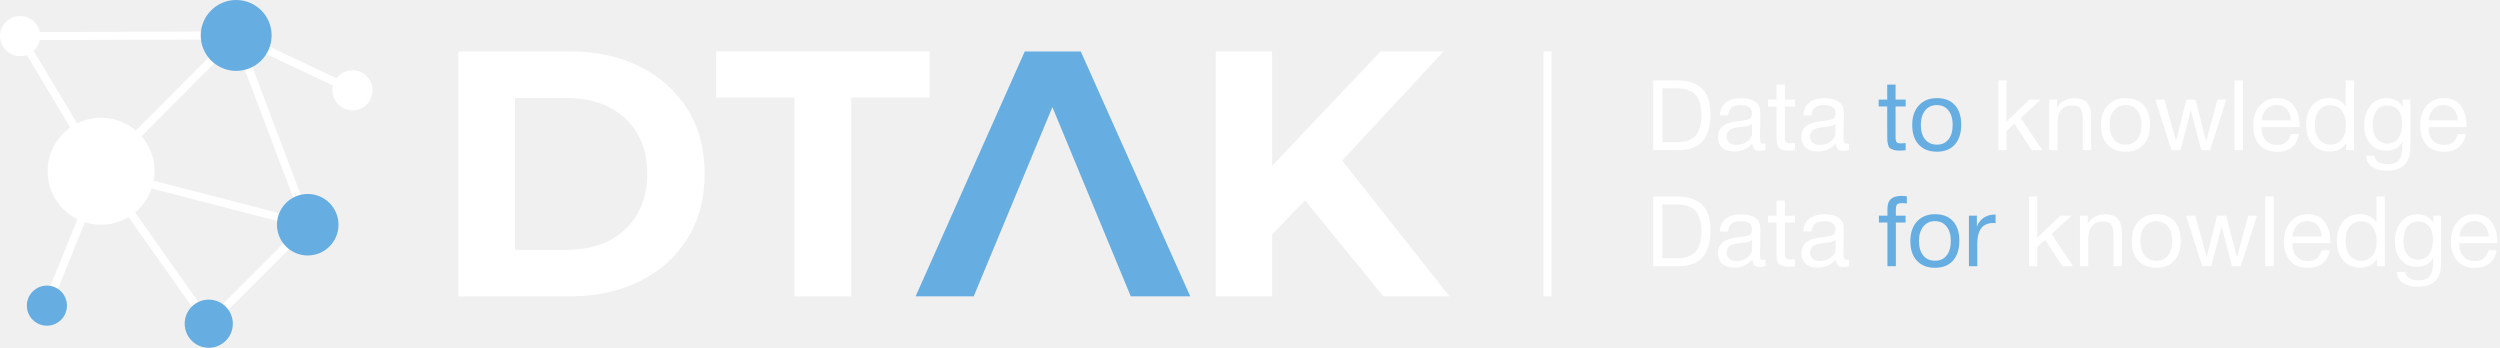
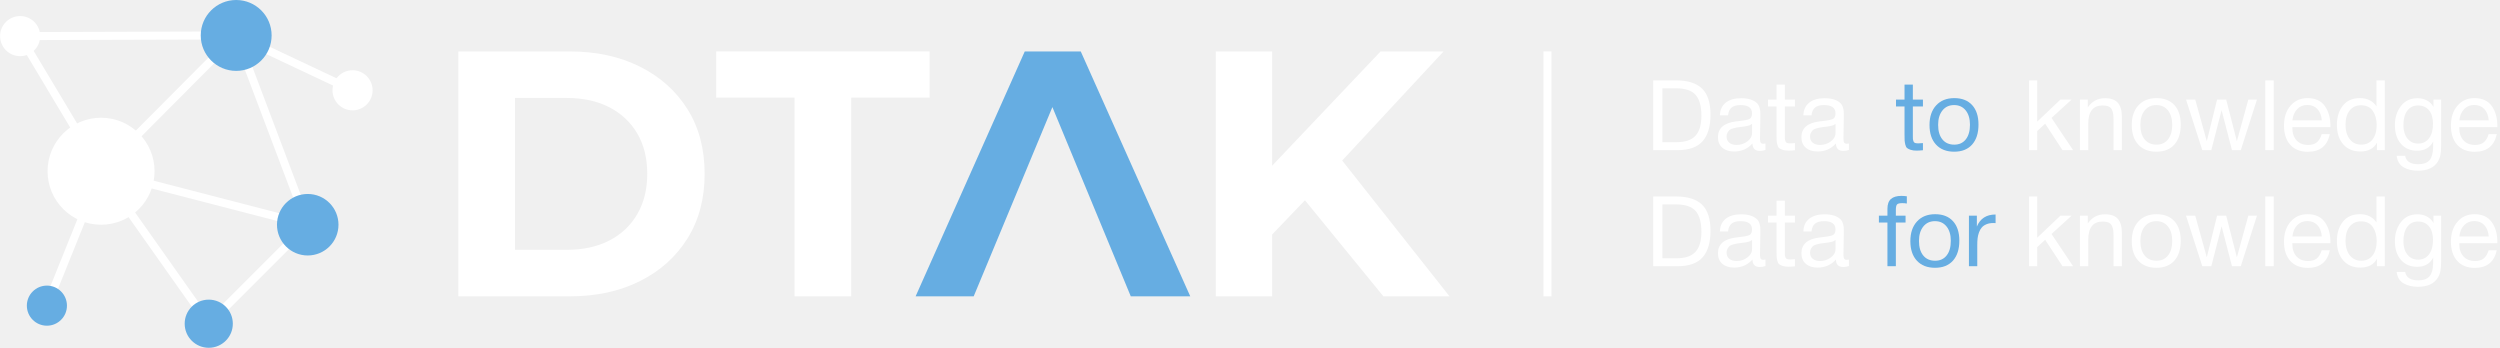
<svg xmlns="http://www.w3.org/2000/svg" viewBox="0 0 7144.9 994.0" width="438.5" height="61">
  <g id="icon">
    <g id="edges" stroke="#FFFFFF" stroke-width="22.94">
      <line x1="57.3" y1="103.2" x2="288.6" y2="489.4" />
      <line x1="57.3" y1="103.2" x2="674.8" y2="101.3" />
      <line x1="1007.4" y1="258.1" x2="674.8" y2="101.3" />
      <line x1="288.6" y1="489.4" x2="674.8" y2="101.3" />
      <line x1="288.6" y1="489.4" x2="596.4" y2="925.2" />
      <line x1="288.6" y1="489.4" x2="879.3" y2="642.3" />
      <line x1="288.6" y1="489.4" x2="133.8" y2="873.6" />
      <line x1="674.8" y1="101.3" x2="879.3" y2="642.3" />
      <line x1="596.4" y1="925.2" x2="879.3" y2="642.3" />
    </g>
    <circle cx="57.3" cy="103.2" r="57.3" fill="#FFFFFF" />
    <circle cx="1007.4" cy="258.1" r="57.3" fill="#FFFFFF" />
    <circle cx="288.6" cy="489.4" r="152.9" fill="#FFFFFF" />
    <circle cx="674.8" cy="101.3" r="101.3" fill="#66ADE2" />
    <circle cx="596.4" cy="925.2" r="68.8" fill="#66ADE2" />
    <circle cx="879.3" cy="642.3" r="87.9" fill="#66ADE2" />
    <circle cx="133.8" cy="873.6" r="57.3" fill="#66ADE2" />
  </g>
  <g id="DTAK">
    <path id="D" transform="translate(1226.7 847.0)" fill="#FFFFFF" d="M83.0 0.0V-700.0H401.0Q515.0 -700.0 602.0 -656.5Q689.0 -613.0 738.0 -535.0Q787.0 -457.0 787.0 -350.0Q787.0 -244.0 738.0 -165.5Q689.0 -87.0 602.0 -43.5Q515.0 0.0 401.0 0.0ZM245.0 -133.0H393.0Q463.0 -133.0 514.5 -159.5Q566.0 -186.0 594.5 -235.0Q623.0 -284.0 623.0 -350.0Q623.0 -417.0 594.5 -465.5Q566.0 -514.0 514.5 -540.5Q463.0 -567.0 393.0 -567.0H245.0Z" />
    <path id="T" transform="translate(1226.7 847.0)" fill="#FFFFFF" d="M1044.0 0.0V-568.0H820.0V-700.0H1430.0V-568.0H1206.0V0.0Z" />
    <path id="A" transform="translate(1226.7 847.0)" fill="#66ADE2" d="M1390.0 0.0 1702.0 -700.0H1862.0L2175.0 0.0H2005.0L1780.938 -540.901L1556.0 0.0Z" />
    <path id="K" transform="translate(1226.7 847.0)" fill="#FFFFFF" d="M2248.0 0.0V-700.0H2409.0V-373.343L2719.0 -700.0H2899.0L2609.196 -388.125L2916.0 0.0H2727.0L2502.803 -274.619L2409.0 -176.702V0.0Z" />
  </g>
  <line id="divider" x1="4422.7" y1="147.0" x2="4422.7" y2="847.0" stroke="#FFFFFF" stroke-width="22.94" />
  <g id="tagline">
-     <path fill="#FFFFFF" d="M4724.847 229.74H4789.807Q4840.486 229.74 4864.566 253.26C4880.62 268.94 4888.646 293.767 4888.646 327.74C4888.646 361.153 4881.18 386.4 4866.247 403.48C4851.313 420.56 4827.42 429.1 4794.567 429.1H4724.847ZM6888.967 284.62V413.42Q6888.967 432.18 6887.007 442.4C6885.7 449.214 6883.273 455.607 6879.727 461.58C6869.086 479.127 6850.047 487.9 6822.606 487.9C6806.367 487.9 6792.646 484.587 6781.447 477.96C6770.247 471.333 6763.713 460.46 6761.847 445.34H6786.207C6789.007 461.393 6801.42 469.42 6823.447 469.42C6838.193 469.42 6848.88 465.687 6855.507 458.22C6862.134 450.753 6865.634 438.713 6866.007 422.1L6866.287 404.46C6857.14 422.007 6841.833 430.78 6820.367 430.78C6800.954 430.78 6785.507 424.153 6774.027 410.9C6762.547 397.647 6756.807 379.82 6756.807 357.42Q6756.807 325.78 6773.887 303.24C6785.273 288.213 6801.14 280.7 6821.487 280.7C6831.567 280.7 6840.574 282.847 6848.507 287.14C6856.44 291.433 6862.647 297.593 6867.127 305.62V284.62ZM6727.967 229.74 6727.967 429.1H6705.567V407.82C6696.42 424.62 6680.554 433.02 6657.967 433.02C6637.434 433.02 6621.147 426.16 6609.107 412.44Q6591.047 391.86 6591.047 356.58C6591.047 334.74 6596.694 316.587 6607.987 302.12C6619.28 287.653 6635.567 280.42 6656.847 280.42Q6687.927 280.42 6704.167 303.94V229.74ZM6075.567 280.42C6097.407 280.42 6114.394 287.047 6126.527 300.3C6138.661 313.554 6144.727 332.127 6144.727 356.02C6144.727 380.473 6138.661 399.513 6126.527 413.14C6114.394 426.767 6097.314 433.58 6075.287 433.58C6053.26 433.58 6035.994 426.86 6023.487 413.42C6010.98 399.98 6004.727 381.313 6004.727 357.42Q6004.727 321.86 6023.767 301.14C6036.46 287.327 6053.727 280.42 6075.567 280.42ZM4751.167 252.42 4751.167 406.42H4791.207C4816.22 406.42 4834.374 400.307 4845.667 388.08C4856.96 375.854 4862.606 356.767 4862.606 330.82C4862.606 303.567 4857.1 283.687 4846.086 271.18C4835.073 258.673 4816.407 252.42 4790.086 252.42ZM5045.727 410.06V428.541C5040.874 430.407 5035.461 431.341 5029.487 431.341C5015.861 431.341 5008.861 424.247 5008.487 410.061C4994.861 425.367 4977.407 433.021 4956.127 433.021C4941.941 433.021 4930.694 429.381 4922.387 422.101C4914.081 414.821 4909.927 404.834 4909.927 392.141C4909.927 366.381 4927.007 351.354 4961.167 347.061C4963.407 346.687 4966.674 346.314 4970.967 345.941C4987.207 344.074 4997.194 341.927 5000.927 339.501C5005.22 336.514 5007.367 331.381 5007.367 324.101C5007.367 308.234 4996.447 300.301 4974.607 300.301C4963.407 300.301 4954.914 302.587 4949.127 307.161C4943.34 311.734 4939.887 319.247 4938.767 329.7H4915.527C4915.9 314.207 4921.407 302.167 4932.047 293.58C4942.687 284.994 4957.34 280.7 4976.007 280.7C4996.354 280.7 5011.474 285.367 5021.367 294.7C5024.541 297.687 5026.874 301.607 5028.367 306.46C5029.86 311.314 5030.7 315.28 5030.887 318.36C5031.074 321.44 5031.167 326.06 5031.167 332.22C5031.167 339.314 5030.98 350.047 5030.607 364.42C5030.234 378.793 5030.047 389.526 5030.047 396.62C5030.047 401.846 5030.747 405.533 5032.147 407.68C5033.547 409.827 5036.114 410.9 5039.847 410.9C5041.34 410.9 5043.3 410.62 5045.727 410.06ZM5284.287 410.06V428.541C5279.434 430.407 5274.021 431.341 5268.047 431.341C5254.421 431.341 5247.421 424.247 5247.047 410.061C5233.421 425.367 5215.967 433.021 5194.688 433.021C5180.5 433.021 5169.254 429.381 5160.947 422.101C5152.641 414.821 5148.487 404.834 5148.487 392.141C5148.487 366.381 5165.567 351.354 5199.727 347.061C5201.967 346.687 5205.234 346.314 5209.527 345.941C5225.767 344.074 5235.754 341.927 5239.487 339.501C5243.78 336.514 5245.927 331.381 5245.927 324.101C5245.927 308.234 5235.007 300.301 5213.167 300.301C5201.967 300.301 5193.474 302.587 5187.687 307.161C5181.9 311.734 5178.447 319.247 5177.327 329.7H5154.087C5154.46 314.207 5159.967 302.167 5170.607 293.58C5181.247 284.994 5195.9 280.7 5214.567 280.7C5234.914 280.7 5250.034 285.367 5259.927 294.7C5263.101 297.687 5265.434 301.607 5266.927 306.46C5268.42 311.314 5269.26 315.28 5269.447 318.36C5269.634 321.44 5269.727 326.06 5269.727 332.22C5269.727 339.314 5269.54 350.047 5269.167 364.42C5268.793 378.793 5268.607 389.526 5268.607 396.62C5268.607 401.846 5269.307 405.533 5270.707 407.68C5272.107 409.827 5274.674 410.9 5278.407 410.9C5279.9 410.9 5281.86 410.62 5284.287 410.06ZM7048.007 383.46C7040.727 417.06 7019.728 433.86 6985.007 433.86C6963.728 433.86 6947.067 427.233 6935.027 413.98C6922.987 400.727 6916.967 382.34 6916.967 358.82C6916.967 335.487 6923.174 316.587 6935.587 302.12C6948 287.653 6964.194 280.42 6984.167 280.42C7006.38 280.42 7022.854 287.933 7033.587 302.96C7044.32 317.987 7049.687 336.98 7049.687 359.94V363.3H6941.047L6940.767 364.98C6940.767 380.287 6944.78 392.327 6952.807 401.1C6960.833 409.873 6971.847 414.26 6985.847 414.26C6996.3 414.26 7004.56 411.833 7010.627 406.98C7016.694 402.127 7021.407 394.287 7024.767 383.46ZM6570.887 383.46C6563.607 417.06 6542.607 433.86 6507.888 433.86C6486.607 433.86 6469.947 427.233 6457.907 413.98C6445.868 400.727 6439.848 382.34 6439.848 358.82Q6439.848 323.82 6458.467 302.12C6470.881 287.653 6487.074 280.42 6507.047 280.42C6529.26 280.42 6545.734 287.933 6556.467 302.96C6567.2 317.987 6572.567 336.98 6572.567 359.94V363.3H6463.927L6463.647 364.98C6463.647 380.287 6467.66 392.327 6475.687 401.1C6483.714 409.873 6494.727 414.26 6508.727 414.26C6519.18 414.26 6527.44 411.833 6533.507 406.98C6539.574 402.127 6544.287 394.287 6547.647 383.46ZM6159.847 284.62H6186.167L6219.207 403.62L6248.607 284.62H6274.647L6305.167 403.62L6337.927 284.62H6362.567L6316.367 429.1H6291.167L6261.487 314.86L6232.087 429.1H6206.327ZM5832.807 284.62 5775.407 336.98 5837.007 429.1H5806.767L5757.207 353.5L5734.527 374.5V429.1H5711.287V229.74H5734.527V347.62L5800.887 284.62ZM6075.007 300.3C6061.007 300.3 6049.9 305.433 6041.687 315.7C6033.474 325.967 6029.367 339.687 6029.367 356.86Q6029.367 383.46 6041.547 398.44C6049.667 408.427 6061.007 413.42 6075.567 413.42C6089.567 413.42 6100.534 408.38 6108.467 398.3C6116.4 388.22 6120.367 374.313 6120.367 356.58Q6120.367 330.82 6108.187 315.56C6100.067 305.387 6089.007 300.3 6075.007 300.3ZM5879.007 284.62V307.019C5890.954 289.472 5907.38 280.699 5928.287 280.699C5945.274 280.699 5957.547 285.132 5965.107 293.999C5972.667 302.866 5976.447 315.886 5976.447 333.059V429.099H5952.647V343.979C5952.647 336.886 5952.414 331.333 5951.947 327.319C5951.48 323.306 5950.313 319.013 5948.447 314.44C5946.58 309.866 5943.407 306.553 5938.927 304.5C5934.447 302.447 5928.66 301.42 5921.567 301.42C5894.127 301.42 5880.407 318.78 5880.407 353.5V429.1H5856.607V284.62ZM6659.927 300.86C6646.3 300.86 6635.521 305.807 6627.587 315.7C6619.654 325.593 6615.687 339.033 6615.687 356.02C6615.687 373.567 6619.747 387.52 6627.867 397.88C6635.987 408.24 6646.86 413.42 6660.487 413.42C6674.3 413.42 6685.127 408.427 6692.967 398.44C6700.807 388.453 6704.727 374.593 6704.727 356.86C6704.727 340.993 6701.041 327.693 6693.667 316.96C6686.294 306.227 6675.047 300.86 6659.927 300.86ZM6822.607 301.42C6809.727 301.42 6799.601 306.413 6792.227 316.4C6784.854 326.387 6781.167 340.154 6781.167 357.7C6781.167 373.567 6784.994 386.307 6792.647 395.92C6800.3 405.534 6810.474 410.34 6823.167 410.34C6836.42 410.34 6846.827 405.3 6854.387 395.22C6861.947 385.14 6865.727 371.327 6865.727 353.78C6865.727 337.354 6861.947 324.52 6854.387 315.28Q6843.047 301.42 6822.607 301.42ZM5130.007 284.62 5130.007 304.22H5101.167V388.5C5101.167 393.167 5101.214 396.247 5101.307 397.74C5101.4 399.233 5101.914 401.24 5102.847 403.76C5103.78 406.28 5105.367 407.913 5107.607 408.66C5109.847 409.407 5113.02 409.78 5117.127 409.78C5120.674 409.78 5124.967 409.5 5130.007 408.94V429.38C5123.287 430.127 5117.22 430.5 5111.807 430.5C5105.087 430.5 5099.487 429.753 5095.007 428.26C5090.527 426.767 5087.12 425.087 5084.787 423.22C5082.454 421.353 5080.727 418.04 5079.607 413.28C5078.487 408.52 5077.833 404.507 5077.647 401.24C5077.46 397.973 5077.367 392.513 5077.367 384.86V304.22H5053.007V284.62H5077.367V241.78H5101.167V284.62ZM6410.447 229.74V429.1H6386.367V229.74ZM5245.927 354.061C5244.247 355.367 5242.474 356.487 5240.607 357.421C5238.74 358.354 5236.36 359.101 5233.467 359.661C5230.574 360.221 5228.614 360.641 5227.587 360.921C5226.561 361.201 5224.087 361.574 5220.167 362.041C5216.247 362.507 5214.194 362.741 5214.007 362.741C5208.22 363.487 5204.44 364.001 5202.667 364.281C5200.894 364.561 5197.534 365.354 5192.587 366.661C5187.641 367.967 5184.141 369.461 5182.087 371.141C5180.034 372.821 5178.027 375.294 5176.067 378.561C5174.107 381.827 5173.127 385.701 5173.127 390.181C5173.127 397.647 5175.694 403.527 5180.827 407.821C5185.96 412.114 5193.007 414.261 5201.967 414.261C5213.354 414.261 5223.527 410.901 5232.487 404.181C5241.447 397.461 5245.927 389.527 5245.927 380.381ZM5007.367 354.061C5005.687 355.367 5003.914 356.487 5002.047 357.421C5000.181 358.354 4997.8 359.101 4994.907 359.661C4992.014 360.221 4990.054 360.641 4989.027 360.921C4988 361.201 4985.527 361.574 4981.607 362.041C4977.687 362.507 4975.634 362.741 4975.447 362.741C4969.661 363.487 4965.88 364.001 4964.107 364.281C4962.334 364.561 4958.974 365.354 4954.027 366.661C4949.081 367.967 4945.581 369.461 4943.527 371.141C4941.474 372.821 4939.467 375.294 4937.507 378.561C4935.547 381.827 4934.567 385.701 4934.567 390.181C4934.567 397.647 4937.134 403.527 4942.267 407.821C4947.4 412.114 4954.447 414.261 4963.407 414.261C4974.794 414.261 4984.967 410.901 4993.927 404.181C5002.887 397.461 5007.367 389.527 5007.367 380.381ZM6547.927 343.98C6546.808 330.167 6542.607 319.387 6535.327 311.64C6528.047 303.893 6518.434 300.02 6506.487 300.02C6494.914 300.02 6485.3 303.94 6477.647 311.78C6469.994 319.62 6465.421 330.353 6463.927 343.98ZM7025.047 343.98Q7023.367 323.26 7012.447 311.64C7005.167 303.893 6995.554 300.02 6983.607 300.02C6972.034 300.02 6962.42 303.94 6954.767 311.78C6947.114 319.62 6942.541 330.353 6941.047 343.98Z" />
-     <path id="to" fill="#66ADE2" d="M5536.007 280.42C5557.847 280.42 5574.834 287.047 5586.967 300.3C5599.101 313.554 5605.167 332.127 5605.167 356.02C5605.167 380.473 5599.101 399.513 5586.967 413.14C5574.834 426.767 5557.754 433.58 5535.727 433.58C5513.7 433.58 5496.434 426.86 5483.927 413.42C5471.42 399.98 5465.167 381.313 5465.167 357.42Q5465.167 321.86 5484.207 301.14C5496.9 287.327 5514.167 280.42 5536.007 280.42ZM5535.447 300.3C5521.447 300.3 5510.34 305.433 5502.127 315.7C5493.914 325.967 5489.807 339.687 5489.807 356.86Q5489.807 383.46 5501.987 398.44C5510.107 408.427 5521.447 413.42 5536.007 413.42C5550.007 413.42 5560.974 408.38 5568.907 398.3C5576.84 388.22 5580.807 374.313 5580.807 356.58Q5580.807 330.82 5568.627 315.56C5560.507 305.387 5549.447 300.3 5535.447 300.3ZM5446.407 284.62 5446.407 304.22H5417.567V388.5C5417.567 393.167 5417.614 396.247 5417.707 397.74C5417.8 399.233 5418.313 401.24 5419.247 403.76C5420.18 406.28 5421.767 407.913 5424.007 408.66C5426.247 409.407 5429.42 409.78 5433.527 409.78C5437.074 409.78 5441.367 409.5 5446.407 408.94V429.38C5439.687 430.127 5433.62 430.5 5428.207 430.5C5421.487 430.5 5415.887 429.753 5411.407 428.26C5406.927 426.767 5403.52 425.087 5401.187 423.22C5398.854 421.353 5397.127 418.04 5396.007 413.28C5394.887 408.52 5394.234 404.507 5394.047 401.24C5393.86 397.973 5393.767 392.513 5393.767 384.86V304.22H5369.407V284.62H5393.767V241.78H5417.567V284.62Z" />
-     <path fill="#FFFFFF" d="M4724.847 561.54H4789.807C4823.593 561.54 4848.513 569.38 4864.566 585.06C4880.62 600.74 4888.646 625.567 4888.646 659.54C4888.646 692.953 4881.18 718.2 4866.247 735.28C4851.313 752.36 4827.42 760.9 4794.567 760.9H4724.847ZM6976.887 616.42V745.22C6976.887 757.727 6976.234 767.387 6974.927 774.2Q6972.967 784.42 6967.646 793.38C6957.007 810.927 6937.967 819.7 6910.527 819.7C6894.287 819.7 6880.566 816.387 6869.367 809.76C6858.167 803.133 6851.633 792.26 6849.767 777.14H6874.126C6876.927 793.193 6889.34 801.22 6911.367 801.22C6926.113 801.22 6936.8 797.487 6943.427 790.02C6950.054 782.553 6953.554 770.513 6953.927 753.9L6954.207 736.26C6945.06 753.807 6929.753 762.58 6908.287 762.58C6888.874 762.58 6873.427 755.953 6861.947 742.7C6850.467 729.447 6844.727 711.62 6844.727 689.22Q6844.727 657.58 6861.807 635.04C6873.193 620.013 6889.06 612.5 6909.407 612.5C6919.487 612.5 6928.494 614.647 6936.427 618.94C6944.36 623.233 6950.567 629.393 6955.047 637.42V616.42ZM6815.887 561.54 6815.887 760.9H6793.487V739.62C6784.34 756.42 6768.474 764.82 6745.887 764.82C6725.354 764.82 6709.067 757.96 6697.027 744.24Q6678.967 723.66 6678.967 688.38C6678.967 666.54 6684.614 648.387 6695.907 633.92C6707.2 619.453 6723.487 612.22 6744.767 612.22C6765.487 612.22 6781.26 620.06 6792.087 635.74V561.54ZM6163.487 612.22C6185.327 612.22 6202.314 618.847 6214.447 632.1C6226.581 645.354 6232.647 663.927 6232.647 687.82C6232.647 712.273 6226.581 731.313 6214.447 744.94C6202.314 758.567 6185.234 765.38 6163.207 765.38C6141.181 765.38 6123.914 758.66 6111.407 745.22C6098.9 731.78 6092.647 713.113 6092.647 689.22Q6092.647 653.66 6111.687 632.94C6124.38 619.127 6141.647 612.22 6163.487 612.22ZM4751.167 584.22 4751.167 738.22H4791.207C4816.22 738.22 4834.374 732.107 4845.667 719.88C4856.96 707.654 4862.606 688.567 4862.606 662.62C4862.606 635.367 4857.1 615.487 4846.086 602.98C4835.073 590.473 4816.407 584.22 4790.086 584.22ZM5045.727 741.86V760.341C5040.874 762.207 5035.461 763.141 5029.487 763.141C5015.861 763.141 5008.861 756.047 5008.487 741.861C4994.861 757.167 4977.407 764.821 4956.127 764.821C4941.941 764.821 4930.694 761.181 4922.387 753.901C4914.081 746.621 4909.927 736.634 4909.927 723.941C4909.927 698.181 4927.007 683.154 4961.167 678.861C4963.407 678.487 4966.674 678.114 4970.967 677.741C4987.207 675.874 4997.194 673.727 5000.927 671.301C5005.22 668.314 5007.367 663.181 5007.367 655.901C5007.367 640.034 4996.447 632.101 4974.607 632.101C4963.407 632.101 4954.914 634.387 4949.127 638.961C4943.34 643.534 4939.887 651.047 4938.767 661.5H4915.527C4915.9 646.007 4921.407 633.967 4932.047 625.38C4942.687 616.794 4957.34 612.5 4976.007 612.5C4996.354 612.5 5011.474 617.167 5021.367 626.5C5024.541 629.487 5026.874 633.407 5028.367 638.26C5029.86 643.114 5030.7 647.08 5030.887 650.16C5031.074 653.24 5031.167 657.86 5031.167 664.02C5031.167 671.114 5030.98 681.847 5030.607 696.22C5030.234 710.593 5030.047 721.326 5030.047 728.42C5030.047 733.646 5030.747 737.333 5032.147 739.48C5033.547 741.627 5036.114 742.7 5039.847 742.7C5041.34 742.7 5043.3 742.42 5045.727 741.86ZM5284.287 741.86V760.341C5279.434 762.207 5274.021 763.141 5268.047 763.141C5254.421 763.141 5247.421 756.047 5247.047 741.861C5233.421 757.167 5215.967 764.821 5194.688 764.821C5180.5 764.821 5169.254 761.181 5160.947 753.901C5152.641 746.621 5148.487 736.634 5148.487 723.941C5148.487 698.181 5165.567 683.154 5199.727 678.861C5201.967 678.487 5205.234 678.114 5209.527 677.741C5225.767 675.874 5235.754 673.727 5239.487 671.301C5243.78 668.314 5245.927 663.181 5245.927 655.901C5245.927 640.034 5235.007 632.101 5213.167 632.101C5201.967 632.101 5193.474 634.387 5187.687 638.961C5181.9 643.534 5178.447 651.047 5177.327 661.5H5154.087C5154.46 646.007 5159.967 633.967 5170.607 625.38C5181.247 616.794 5195.9 612.5 5214.567 612.5C5234.914 612.5 5250.034 617.167 5259.927 626.5C5263.101 629.487 5265.434 633.407 5266.927 638.26C5268.42 643.114 5269.26 647.08 5269.447 650.16C5269.634 653.24 5269.727 657.86 5269.727 664.02C5269.727 671.114 5269.54 681.847 5269.167 696.22C5268.793 710.593 5268.607 721.326 5268.607 728.42C5268.607 733.646 5269.307 737.333 5270.707 739.48C5272.107 741.627 5274.674 742.7 5278.407 742.7C5279.9 742.7 5281.86 742.42 5284.287 741.86ZM7135.927 715.26C7128.647 748.86 7107.647 765.66 7072.927 765.66C7051.647 765.66 7034.987 759.033 7022.947 745.78C7010.907 732.527 7004.888 714.14 7004.888 690.62C7004.888 667.287 7011.094 648.387 7023.507 633.92C7035.921 619.453 7052.114 612.22 7072.087 612.22C7094.3 612.22 7110.773 619.733 7121.507 634.76C7132.24 649.787 7137.607 668.78 7137.607 691.74V695.1H7028.967L7028.687 696.78C7028.687 712.087 7032.7 724.127 7040.727 732.9C7048.754 741.673 7059.767 746.06 7073.767 746.06C7084.22 746.06 7092.48 743.633 7098.547 738.78C7104.614 733.927 7109.327 726.087 7112.687 715.26ZM6658.807 715.26C6651.527 748.86 6630.527 765.66 6595.808 765.66C6574.527 765.66 6557.868 759.033 6545.828 745.78C6533.788 732.527 6527.768 714.14 6527.768 690.62C6527.768 667.287 6533.974 648.387 6546.388 633.92C6558.801 619.453 6574.994 612.22 6594.967 612.22C6617.181 612.22 6633.654 619.733 6644.387 634.76C6655.12 649.787 6660.487 668.78 6660.487 691.74V695.1H6551.847L6551.567 696.78C6551.567 712.087 6555.58 724.127 6563.607 732.9C6571.634 741.673 6582.647 746.06 6596.647 746.06C6607.1 746.06 6615.36 743.633 6621.427 738.78C6627.494 733.927 6632.207 726.087 6635.567 715.26ZM6247.767 616.42H6274.087L6307.127 735.42L6336.527 616.42H6362.567L6393.087 735.42L6425.847 616.42H6450.487L6404.287 760.9H6379.087L6349.407 646.66L6320.007 760.9H6294.247ZM5920.727 616.42 5863.327 668.78 5924.927 760.9H5894.687L5845.127 685.3L5822.447 706.3V760.9H5799.207V561.54H5822.447V679.42L5888.807 616.42ZM6162.927 632.1C6148.927 632.1 6137.82 637.233 6129.607 647.5C6121.394 657.767 6117.287 671.487 6117.287 688.66C6117.287 706.393 6121.347 720.253 6129.467 730.24C6137.587 740.227 6148.927 745.22 6163.487 745.22C6177.487 745.22 6188.454 740.18 6196.387 730.1C6204.32 720.02 6208.287 706.113 6208.287 688.38C6208.287 671.207 6204.227 657.534 6196.107 647.36C6187.987 637.187 6176.927 632.1 6162.927 632.1ZM5966.927 616.42V638.819C5978.874 621.272 5995.3 612.499 6016.207 612.499C6033.194 612.499 6045.467 616.932 6053.027 625.799C6060.587 634.666 6064.367 647.686 6064.367 664.859V760.899H6040.567V675.779C6040.567 668.686 6040.334 663.133 6039.867 659.119C6039.4 655.106 6038.234 650.813 6036.367 646.24C6034.5 641.667 6031.327 638.353 6026.847 636.3C6022.367 634.247 6016.58 633.22 6009.487 633.22C5982.047 633.22 5968.327 650.58 5968.327 685.3V760.9H5944.527V616.42ZM6747.847 632.66C6734.22 632.66 6723.44 637.607 6715.507 647.5C6707.574 657.393 6703.607 670.833 6703.607 687.82C6703.607 705.367 6707.667 719.32 6715.787 729.68C6723.907 740.04 6734.78 745.22 6748.407 745.22C6762.22 745.22 6773.047 740.227 6780.887 730.24C6788.727 720.253 6792.647 706.393 6792.647 688.66Q6792.647 664.86 6781.587 648.76C6774.214 638.027 6762.967 632.66 6747.847 632.66ZM6910.527 633.22C6897.647 633.22 6887.521 638.213 6880.147 648.2C6872.774 658.187 6869.087 671.953 6869.087 689.5C6869.087 705.367 6872.914 718.107 6880.567 727.72C6888.22 737.333 6898.394 742.14 6911.087 742.14C6924.34 742.14 6934.747 737.1 6942.307 727.02C6949.867 716.94 6953.647 703.127 6953.647 685.58C6953.647 669.154 6949.867 656.32 6942.307 647.08C6934.747 637.84 6924.154 633.22 6910.527 633.22ZM5130.007 616.42 5130.007 636.02H5101.167V720.3C5101.167 724.967 5101.214 728.047 5101.307 729.54C5101.4 731.033 5101.914 733.04 5102.847 735.56C5103.78 738.08 5105.367 739.713 5107.607 740.46C5109.847 741.207 5113.02 741.58 5117.127 741.58C5120.674 741.58 5124.967 741.3 5130.007 740.74V761.18C5123.287 761.927 5117.22 762.3 5111.807 762.3C5105.087 762.3 5099.487 761.553 5095.007 760.06C5090.527 758.567 5087.12 756.887 5084.787 755.02C5082.454 753.153 5080.727 749.84 5079.607 745.08C5078.487 740.32 5077.833 736.307 5077.647 733.04C5077.46 729.773 5077.367 724.313 5077.367 716.66V636.02H5053.007V616.42H5077.367V573.58H5101.167V616.42ZM6498.367 561.54V760.9H6474.287V561.54ZM5245.927 685.861C5244.247 687.167 5242.474 688.287 5240.607 689.221C5238.74 690.154 5236.36 690.901 5233.467 691.461Q5229.127 692.301 5227.587 692.721C5226.561 693.001 5224.087 693.374 5220.167 693.841C5216.247 694.307 5214.194 694.541 5214.007 694.541C5208.22 695.287 5204.44 695.801 5202.667 696.081C5200.894 696.361 5197.534 697.154 5192.587 698.461C5187.641 699.767 5184.141 701.261 5182.087 702.941C5180.034 704.621 5178.027 707.094 5176.067 710.361C5174.107 713.627 5173.127 717.501 5173.127 721.981C5173.127 729.447 5175.694 735.327 5180.827 739.621C5185.96 743.914 5193.007 746.061 5201.967 746.061C5213.354 746.061 5223.527 742.701 5232.487 735.981C5241.447 729.261 5245.927 721.327 5245.927 712.181ZM5007.367 685.861C5005.687 687.167 5003.914 688.287 5002.047 689.221C5000.181 690.154 4997.8 690.901 4994.907 691.461C4992.014 692.021 4990.054 692.441 4989.027 692.721C4988 693.001 4985.527 693.374 4981.607 693.841C4977.687 694.307 4975.634 694.541 4975.447 694.541C4969.661 695.287 4965.88 695.801 4964.107 696.081C4962.334 696.361 4958.974 697.154 4954.027 698.461C4949.081 699.767 4945.581 701.261 4943.527 702.941C4941.474 704.621 4939.467 707.094 4937.507 710.361C4935.547 713.627 4934.567 717.501 4934.567 721.981C4934.567 729.447 4937.134 735.327 4942.267 739.621C4947.4 743.914 4954.447 746.061 4963.407 746.061C4974.794 746.061 4984.967 742.701 4993.927 735.981C5002.887 729.261 5007.367 721.327 5007.367 712.181ZM7112.967 675.78C7111.848 661.967 7107.647 651.187 7100.367 643.44C7093.087 635.693 7083.474 631.82 7071.527 631.82C7059.954 631.82 7050.34 635.74 7042.687 643.58C7035.034 651.42 7030.461 662.153 7028.967 675.78ZM6635.848 675.78C6634.728 661.967 6630.527 651.187 6623.247 643.44C6615.967 635.693 6606.354 631.82 6594.407 631.82C6582.833 631.82 6573.22 635.74 6565.567 643.58C6557.914 651.42 6553.341 662.153 6551.848 675.78Z" />
+     <path fill="#FFFFFF" d="M4724.847 229.74H4789.807Q4840.486 229.74 4864.566 253.26C4880.62 268.94 4888.646 293.767 4888.646 327.74C4888.646 361.153 4881.18 386.4 4866.247 403.48C4851.313 420.56 4827.42 429.1 4794.567 429.1H4724.847ZM4751.167 252.42 4751.167 406.42H4791.207C4816.22 406.42 4834.374 400.307 4845.667 388.08C4856.96 375.854 4862.606 356.767 4862.606 330.82C4862.606 303.567 4857.1 283.687 4846.086 271.18C4835.073 258.673 4816.407 252.42 4790.086 252.42ZM5045.727 410.06V428.541C5040.874 430.407 5035.461 431.341 5029.487 431.341C5015.861 431.341 5008.861 424.247 5008.487 410.061C4994.861 425.367 4977.407 433.021 4956.127 433.021C4941.941 433.021 4930.694 429.381 4922.387 422.101C4914.081 414.821 4909.927 404.834 4909.927 392.141C4909.927 366.381 4927.007 351.354 4961.167 347.061C4963.407 346.687 4966.674 346.314 4970.967 345.941C4987.207 344.074 4997.194 341.927 5000.927 339.501C5005.22 336.514 5007.367 331.381 5007.367 324.101C5007.367 308.234 4996.447 300.301 4974.607 300.301C4963.407 300.301 4954.914 302.587 4949.127 307.161C4943.34 311.734 4939.887 319.247 4938.767 329.7H4915.527C4915.9 314.207 4921.407 302.167 4932.047 293.58C4942.687 284.994 4957.34 280.7 4976.007 280.7C4996.354 280.7 5011.474 285.367 5021.367 294.7C5024.541 297.687 5026.874 301.607 5028.367 306.46C5029.86 311.314 5030.7 315.28 5030.887 318.36C5031.074 321.44 5031.167 326.06 5031.167 332.22C5031.167 339.314 5030.98 350.047 5030.607 364.42C5030.234 378.793 5030.047 389.526 5030.047 396.62C5030.047 401.846 5030.747 405.533 5032.147 407.68C5033.547 409.827 5036.114 410.9 5039.847 410.9C5041.34 410.9 5043.3 410.62 5045.727 410.06ZM5284.287 410.06V428.541C5279.434 430.407 5274.021 431.341 5268.047 431.341C5254.421 431.341 5247.421 424.247 5247.047 410.061C5233.421 425.367 5215.967 433.021 5194.688 433.021C5180.5 433.021 5169.254 429.381 5160.947 422.101C5152.641 414.821 5148.487 404.834 5148.487 392.141C5148.487 366.381 5165.567 351.354 5199.727 347.061C5201.967 346.687 5205.234 346.314 5209.527 345.941C5225.767 344.074 5235.754 341.927 5239.487 339.501C5243.78 336.514 5245.927 331.381 5245.927 324.101C5245.927 308.234 5235.007 300.301 5213.167 300.301C5201.967 300.301 5193.474 302.587 5187.687 307.161C5181.9 311.734 5178.447 319.247 5177.327 329.7H5154.087C5154.46 314.207 5159.967 302.167 5170.607 293.58C5181.247 284.994 5195.9 280.7 5214.567 280.7C5234.914 280.7 5250.034 285.367 5259.927 294.7C5263.101 297.687 5265.434 301.607 5266.927 306.46C5268.42 311.314 5269.26 315.28 5269.447 318.36C5269.634 321.44 5269.727 326.06 5269.727 332.22C5269.727 339.314 5269.54 350.047 5269.167 364.42C5268.793 378.793 5268.607 389.526 5268.607 396.62C5268.607 401.846 5269.307 405.533 5270.707 407.68C5272.107 409.827 5274.674 410.9 5278.407 410.9C5279.9 410.9 5281.86 410.62 5284.287 410.06ZM5130.007 284.62 5130.007 304.22H5101.167V388.5C5101.167 393.167 5101.214 396.247 5101.307 397.74C5101.4 399.233 5101.914 401.24 5102.847 403.76C5103.78 406.28 5105.367 407.913 5107.607 408.66C5109.847 409.407 5113.02 409.78 5117.127 409.78C5120.674 409.78 5124.967 409.5 5130.007 408.94V429.38C5123.287 430.127 5117.22 430.5 5111.807 430.5C5105.087 430.5 5099.487 429.753 5095.007 428.26C5090.527 426.767 5087.12 425.087 5084.787 423.22C5082.454 421.353 5080.727 418.04 5079.607 413.28C5078.487 408.52 5077.833 404.507 5077.647 401.24C5077.46 397.973 5077.367 392.513 5077.367 384.86V304.22H5053.007V284.62H5077.367V241.78H5101.167V284.62ZM5245.927 354.061C5244.247 355.367 5242.474 356.487 5240.607 357.421C5238.74 358.354 5236.36 359.101 5233.467 359.661C5230.574 360.221 5228.614 360.641 5227.587 360.921C5226.561 361.201 5224.087 361.574 5220.167 362.041C5216.247 362.507 5214.194 362.741 5214.007 362.741C5208.22 363.487 5204.44 364.001 5202.667 364.281C5200.894 364.561 5197.534 365.354 5192.587 366.661C5187.641 367.967 5184.141 369.461 5182.087 371.141C5180.034 372.821 5178.027 375.294 5176.067 378.561C5174.107 381.827 5173.127 385.701 5173.127 390.181C5173.127 397.647 5175.694 403.527 5180.827 407.821C5185.96 412.114 5193.007 414.261 5201.967 414.261C5213.354 414.261 5223.527 410.901 5232.487 404.181C5241.447 397.461 5245.927 389.527 5245.927 380.381ZM5007.367 354.061C5005.687 355.367 5003.914 356.487 5002.047 357.421C5000.181 358.354 4997.8 359.101 4994.907 359.661C4992.014 360.221 4990.054 360.641 4989.027 360.921C4988 361.201 4985.527 361.574 4981.607 362.041C4977.687 362.507 4975.634 362.741 4975.447 362.741C4969.661 363.487 4965.88 364.001 4964.107 364.281C4962.334 364.561 4958.974 365.354 4954.027 366.661C4949.081 367.967 4945.581 369.461 4943.527 371.141C4941.474 372.821 4939.467 375.294 4937.507 378.561C4935.547 381.827 4934.567 385.701 4934.567 390.181C4934.567 397.647 4937.134 403.527 4942.267 407.821C4947.4 412.114 4954.447 414.261 4963.407 414.261C4974.794 414.261 4984.967 410.901 4993.927 404.181C5002.887 397.461 5007.367 389.527 5007.367 380.381Z M6976.887 284.62V413.42Q6976.887 432.18 6974.927 442.4C6973.62 449.214 6971.193 455.607 6967.646 461.58C6957.006 479.127 6937.967 487.9 6910.526 487.9C6894.287 487.9 6880.566 484.587 6869.367 477.96C6858.167 471.333 6851.633 460.46 6849.767 445.34H6874.126C6876.927 461.393 6889.34 469.42 6911.367 469.42C6926.113 469.42 6936.8 465.687 6943.427 458.22C6950.054 450.753 6953.554 438.713 6953.927 422.1L6954.207 404.46C6945.06 422.007 6929.753 430.78 6908.287 430.78C6888.874 430.78 6873.427 424.153 6861.947 410.9C6850.467 397.647 6844.727 379.82 6844.727 357.42Q6844.727 325.78 6861.807 303.24C6873.193 288.213 6889.06 280.7 6909.407 280.7C6919.487 280.7 6928.494 282.847 6936.427 287.14C6944.36 291.433 6950.567 297.593 6955.047 305.62V284.62ZM6815.887 229.74 6815.887 429.1H6793.487V407.82C6784.34 424.62 6768.474 433.02 6745.887 433.02C6725.354 433.02 6709.067 426.16 6697.027 412.44Q6678.967 391.86 6678.967 356.58C6678.967 334.74 6684.614 316.587 6695.907 302.12C6707.2 287.653 6723.487 280.42 6744.767 280.42Q6775.847 280.42 6792.087 303.94V229.74ZM6163.487 280.42C6185.327 280.42 6202.314 287.047 6214.447 300.3C6226.581 313.554 6232.647 332.127 6232.647 356.02C6232.647 380.473 6226.581 399.513 6214.447 413.14C6202.314 426.767 6185.234 433.58 6163.207 433.58C6141.18 433.58 6123.914 426.86 6111.407 413.42C6098.9 399.98 6092.647 381.313 6092.647 357.42Q6092.647 321.86 6111.687 301.14C6124.38 287.327 6141.647 280.42 6163.487 280.42ZM7135.927 383.46C7128.647 417.06 7107.647 433.86 7072.927 433.86C7051.647 433.86 7034.987 427.233 7022.947 413.98C7010.907 400.727 7004.887 382.34 7004.887 358.82C7004.887 335.487 7011.094 316.587 7023.507 302.12C7035.92 287.653 7052.114 280.42 7072.087 280.42C7094.3 280.42 7110.773 287.933 7121.507 302.96C7132.24 317.987 7137.607 336.98 7137.607 359.94V363.3H7028.967L7028.687 364.98C7028.687 380.287 7032.7 392.327 7040.727 401.1C7048.753 409.873 7059.767 414.26 7073.767 414.26C7084.22 414.26 7092.48 411.833 7098.547 406.98C7104.614 402.127 7109.327 394.287 7112.687 383.46ZM6658.807 383.46C6651.527 417.06 6630.527 433.86 6595.808 433.86C6574.527 433.86 6557.867 427.233 6545.827 413.98C6533.788 400.727 6527.768 382.34 6527.768 358.82Q6527.768 323.82 6546.387 302.12C6558.801 287.653 6574.994 280.42 6594.967 280.42C6617.18 280.42 6633.654 287.933 6644.387 302.96C6655.12 317.987 6660.487 336.98 6660.487 359.94V363.3H6551.847L6551.567 364.98C6551.567 380.287 6555.58 392.327 6563.607 401.1C6571.634 409.873 6582.647 414.26 6596.647 414.26C6607.1 414.26 6615.36 411.833 6621.427 406.98C6627.494 402.127 6632.207 394.287 6635.567 383.46ZM6247.767 284.62H6274.087L6307.127 403.62L6336.527 284.62H6362.567L6393.087 403.62L6425.847 284.62H6450.487L6404.287 429.1H6379.087L6349.407 314.86L6320.007 429.1H6294.247ZM5920.727 284.62 5863.327 336.98 5924.927 429.1H5894.687L5845.127 353.5L5822.447 374.5V429.1H5799.207V229.74H5822.447V347.62L5888.807 284.62ZM6162.927 300.3C6148.927 300.3 6137.82 305.433 6129.607 315.7C6121.394 325.967 6117.287 339.687 6117.287 356.86Q6117.287 383.46 6129.467 398.44C6137.587 408.427 6148.927 413.42 6163.487 413.42C6177.487 413.42 6188.454 408.38 6196.387 398.3C6204.32 388.22 6208.287 374.313 6208.287 356.58Q6208.287 330.82 6196.107 315.56C6187.987 305.387 6176.927 300.3 6162.927 300.3ZM5966.927 284.62V307.019C5978.874 289.472 5995.3 280.699 6016.207 280.699C6033.194 280.699 6045.467 285.132 6053.027 293.999C6060.587 302.866 6064.367 315.886 6064.367 333.059V429.099H6040.567V343.979C6040.567 336.886 6040.334 331.333 6039.867 327.319C6039.4 323.306 6038.233 319.013 6036.367 314.44C6034.5 309.866 6031.327 306.553 6026.847 304.5C6022.367 302.447 6016.58 301.42 6009.487 301.42C5982.047 301.42 5968.327 318.78 5968.327 353.5V429.1H5944.527V284.62ZM6747.847 300.86C6734.22 300.86 6723.44 305.807 6715.507 315.7C6707.574 325.593 6703.607 339.033 6703.607 356.02C6703.607 373.567 6707.667 387.52 6715.787 397.88C6723.907 408.24 6734.78 413.42 6748.407 413.42C6762.22 413.42 6773.047 408.427 6780.887 398.44C6788.727 388.453 6792.647 374.593 6792.647 356.86C6792.647 340.993 6788.96 327.693 6781.587 316.96C6774.214 306.227 6762.967 300.86 6747.847 300.86ZM6910.527 301.42C6897.647 301.42 6887.521 306.413 6880.147 316.4C6872.774 326.387 6869.087 340.154 6869.087 357.7C6869.087 373.567 6872.914 386.307 6880.567 395.92C6888.22 405.534 6898.394 410.34 6911.087 410.34C6924.34 410.34 6934.747 405.3 6942.307 395.22C6949.867 385.14 6953.647 371.327 6953.647 353.78C6953.647 337.354 6949.867 324.52 6942.307 315.28Q6930.967 301.42 6910.527 301.42ZM6498.367 229.74V429.1H6474.287V229.74ZM6635.847 343.98C6634.728 330.167 6630.527 319.387 6623.247 311.64C6615.967 303.893 6606.354 300.02 6594.407 300.02C6582.833 300.02 6573.22 303.94 6565.567 311.78C6557.914 319.62 6553.341 330.353 6551.847 343.98ZM7112.967 343.98Q7111.287 323.26 7100.367 311.64C7093.087 303.893 7083.474 300.02 7071.527 300.02C7059.954 300.02 7050.34 303.94 7042.687 311.78C7035.034 319.62 7030.46 330.353 7028.967 343.98Z" />
+     <path id="to" fill="#66ADE2" d="M5585.427 280.42C5607.267 280.42 5624.254 287.047 5636.387 300.3C5648.521 313.554 5654.587 332.127 5654.587 356.02C5654.587 380.473 5648.521 399.513 5636.387 413.14C5624.254 426.767 5607.174 433.58 5585.147 433.58C5563.12 433.58 5545.854 426.86 5533.347 413.42C5520.84 399.98 5514.587 381.313 5514.587 357.42Q5514.587 321.86 5533.627 301.14C5546.32 287.327 5563.587 280.42 5585.427 280.42ZM5584.867 300.3C5570.867 300.3 5559.76 305.433 5551.547 315.7C5543.334 325.967 5539.227 339.687 5539.227 356.86Q5539.227 383.46 5551.407 398.44C5559.527 408.427 5570.867 413.42 5585.427 413.42C5599.427 413.42 5610.394 408.38 5618.327 398.3C5626.26 388.22 5630.227 374.313 5630.227 356.58Q5630.227 330.82 5618.047 315.56C5609.927 305.387 5598.867 300.3 5584.867 300.3ZM5495.827 284.62 5495.827 304.22H5466.987V388.5C5466.987 393.167 5467.034 396.247 5467.127 397.74C5467.22 399.233 5467.733 401.24 5468.667 403.76C5469.6 406.28 5471.187 407.913 5473.427 408.66C5475.667 409.407 5478.84 409.78 5482.947 409.78C5486.494 409.78 5490.787 409.5 5495.827 408.94V429.38C5489.107 430.127 5483.04 430.5 5477.627 430.5C5470.907 430.5 5465.307 429.753 5460.827 428.26C5456.347 426.767 5452.94 425.087 5450.607 423.22C5448.273 421.353 5446.547 418.04 5445.427 413.28C5444.307 408.52 5443.654 404.507 5443.467 401.24C5443.28 397.973 5443.187 392.513 5443.187 384.86V304.22H5418.827V284.62H5443.187V241.78H5466.987V284.62Z" />
+     <path fill="#FFFFFF" d="M4724.847 561.54H4789.807C4823.593 561.54 4848.513 569.38 4864.566 585.06C4880.62 600.74 4888.646 625.567 4888.646 659.54C4888.646 692.953 4881.18 718.2 4866.247 735.28C4851.313 752.36 4827.42 760.9 4794.567 760.9H4724.847ZM4751.167 584.22 4751.167 738.22H4791.207C4816.22 738.22 4834.374 732.107 4845.667 719.88C4856.96 707.654 4862.606 688.567 4862.606 662.62C4862.606 635.367 4857.1 615.487 4846.086 602.98C4835.073 590.473 4816.407 584.22 4790.086 584.22ZM5045.727 741.86V760.341C5040.874 762.207 5035.461 763.141 5029.487 763.141C5015.861 763.141 5008.861 756.047 5008.487 741.861C4994.861 757.167 4977.407 764.821 4956.127 764.821C4941.941 764.821 4930.694 761.181 4922.387 753.901C4914.081 746.621 4909.927 736.634 4909.927 723.941C4909.927 698.181 4927.007 683.154 4961.167 678.861C4963.407 678.487 4966.674 678.114 4970.967 677.741C4987.207 675.874 4997.194 673.727 5000.927 671.301C5005.22 668.314 5007.367 663.181 5007.367 655.901C5007.367 640.034 4996.447 632.101 4974.607 632.101C4963.407 632.101 4954.914 634.387 4949.127 638.961C4943.34 643.534 4939.887 651.047 4938.767 661.5H4915.527C4915.9 646.007 4921.407 633.967 4932.047 625.38C4942.687 616.794 4957.34 612.5 4976.007 612.5C4996.354 612.5 5011.474 617.167 5021.367 626.5C5024.541 629.487 5026.874 633.407 5028.367 638.26C5029.86 643.114 5030.7 647.08 5030.887 650.16C5031.074 653.24 5031.167 657.86 5031.167 664.02C5031.167 671.114 5030.98 681.847 5030.607 696.22C5030.234 710.593 5030.047 721.326 5030.047 728.42C5030.047 733.646 5030.747 737.333 5032.147 739.48C5033.547 741.627 5036.114 742.7 5039.847 742.7C5041.34 742.7 5043.3 742.42 5045.727 741.86ZM5284.287 741.86V760.341C5279.434 762.207 5274.021 763.141 5268.047 763.141C5254.421 763.141 5247.421 756.047 5247.047 741.861C5233.421 757.167 5215.967 764.821 5194.688 764.821C5180.5 764.821 5169.254 761.181 5160.947 753.901C5152.641 746.621 5148.487 736.634 5148.487 723.941C5148.487 698.181 5165.567 683.154 5199.727 678.861C5201.967 678.487 5205.234 678.114 5209.527 677.741C5225.767 675.874 5235.754 673.727 5239.487 671.301C5243.78 668.314 5245.927 663.181 5245.927 655.901C5245.927 640.034 5235.007 632.101 5213.167 632.101C5201.967 632.101 5193.474 634.387 5187.687 638.961C5181.9 643.534 5178.447 651.047 5177.327 661.5H5154.087C5154.46 646.007 5159.967 633.967 5170.607 625.38C5181.247 616.794 5195.9 612.5 5214.567 612.5C5234.914 612.5 5250.034 617.167 5259.927 626.5C5263.101 629.487 5265.434 633.407 5266.927 638.26C5268.42 643.114 5269.26 647.08 5269.447 650.16C5269.634 653.24 5269.727 657.86 5269.727 664.02C5269.727 671.114 5269.54 681.847 5269.167 696.22C5268.793 710.593 5268.607 721.326 5268.607 728.42C5268.607 733.646 5269.307 737.333 5270.707 739.48C5272.107 741.627 5274.674 742.7 5278.407 742.7C5279.9 742.7 5281.86 742.42 5284.287 741.86ZM5130.007 616.42 5130.007 636.02H5101.167V720.3C5101.167 724.967 5101.214 728.047 5101.307 729.54C5101.4 731.033 5101.914 733.04 5102.847 735.56C5103.78 738.08 5105.367 739.713 5107.607 740.46C5109.847 741.207 5113.02 741.58 5117.127 741.58C5120.674 741.58 5124.967 741.3 5130.007 740.74V761.18C5123.287 761.927 5117.22 762.3 5111.807 762.3C5105.087 762.3 5099.487 761.553 5095.007 760.06C5090.527 758.567 5087.12 756.887 5084.787 755.02C5082.454 753.153 5080.727 749.84 5079.607 745.08C5078.487 740.32 5077.833 736.307 5077.647 733.04C5077.46 729.773 5077.367 724.313 5077.367 716.66V636.02H5053.007V616.42H5077.367V573.58H5101.167V616.42ZM5245.927 685.861C5244.247 687.167 5242.474 688.287 5240.607 689.221C5238.74 690.154 5236.36 690.901 5233.467 691.461Q5229.127 692.301 5227.587 692.721C5226.561 693.001 5224.087 693.374 5220.167 693.841C5216.247 694.307 5214.194 694.541 5214.007 694.541C5208.22 695.287 5204.44 695.801 5202.667 696.081C5200.894 696.361 5197.534 697.154 5192.587 698.461C5187.641 699.767 5184.141 701.261 5182.087 702.941C5180.034 704.621 5178.027 707.094 5176.067 710.361C5174.107 713.627 5173.127 717.501 5173.127 721.981C5173.127 729.447 5175.694 735.327 5180.827 739.621C5185.96 743.914 5193.007 746.061 5201.967 746.061C5213.354 746.061 5223.527 742.701 5232.487 735.981C5241.447 729.261 5245.927 721.327 5245.927 712.181ZM5007.367 685.861C5005.687 687.167 5003.914 688.287 5002.047 689.221C5000.181 690.154 4997.8 690.901 4994.907 691.461C4992.014 692.021 4990.054 692.441 4989.027 692.721C4988 693.001 4985.527 693.374 4981.607 693.841C4977.687 694.307 4975.634 694.541 4975.447 694.541C4969.661 695.287 4965.88 695.801 4964.107 696.081C4962.334 696.361 4958.974 697.154 4954.027 698.461C4949.081 699.767 4945.581 701.261 4943.527 702.941C4941.474 704.621 4939.467 707.094 4937.507 710.361C4935.547 713.627 4934.567 717.501 4934.567 721.981C4934.567 729.447 4937.134 735.327 4942.267 739.621C4947.4 743.914 4954.447 746.061 4963.407 746.061C4974.794 746.061 4984.967 742.701 4993.927 735.981C5002.887 729.261 5007.367 721.327 5007.367 712.181Z M6976.887 616.42V745.22C6976.887 757.727 6976.234 767.387 6974.927 774.2Q6972.967 784.42 6967.646 793.38C6957.007 810.927 6937.967 819.7 6910.527 819.7C6894.287 819.7 6880.566 816.387 6869.367 809.76C6858.167 803.133 6851.633 792.26 6849.767 777.14H6874.126C6876.927 793.193 6889.34 801.22 6911.367 801.22C6926.113 801.22 6936.8 797.487 6943.427 790.02C6950.054 782.553 6953.554 770.513 6953.927 753.9L6954.207 736.26C6945.06 753.807 6929.753 762.58 6908.287 762.58C6888.874 762.58 6873.427 755.953 6861.947 742.7C6850.467 729.447 6844.727 711.62 6844.727 689.22Q6844.727 657.58 6861.807 635.04C6873.193 620.013 6889.06 612.5 6909.407 612.5C6919.487 612.5 6928.494 614.647 6936.427 618.94C6944.36 623.233 6950.567 629.393 6955.047 637.42V616.42ZM6815.887 561.54 6815.887 760.9H6793.487V739.62C6784.34 756.42 6768.474 764.82 6745.887 764.82C6725.354 764.82 6709.067 757.96 6697.027 744.24Q6678.967 723.66 6678.967 688.38C6678.967 666.54 6684.614 648.387 6695.907 633.92C6707.2 619.453 6723.487 612.22 6744.767 612.22C6765.487 612.22 6781.26 620.06 6792.087 635.74V561.54ZM6163.487 612.22C6185.327 612.22 6202.314 618.847 6214.447 632.1C6226.581 645.354 6232.647 663.927 6232.647 687.82C6232.647 712.273 6226.581 731.313 6214.447 744.94C6202.314 758.567 6185.234 765.38 6163.207 765.38C6141.181 765.38 6123.914 758.66 6111.407 745.22C6098.9 731.78 6092.647 713.113 6092.647 689.22Q6092.647 653.66 6111.687 632.94C6124.38 619.127 6141.647 612.22 6163.487 612.22ZM7135.927 715.26C7128.647 748.86 7107.647 765.66 7072.927 765.66C7051.647 765.66 7034.987 759.033 7022.947 745.78C7010.907 732.527 7004.888 714.14 7004.888 690.62C7004.888 667.287 7011.094 648.387 7023.507 633.92C7035.921 619.453 7052.114 612.22 7072.087 612.22C7094.3 612.22 7110.773 619.733 7121.507 634.76C7132.24 649.787 7137.607 668.78 7137.607 691.74V695.1H7028.967L7028.687 696.78C7028.687 712.087 7032.7 724.127 7040.727 732.9C7048.754 741.673 7059.767 746.06 7073.767 746.06C7084.22 746.06 7092.48 743.633 7098.547 738.78C7104.614 733.927 7109.327 726.087 7112.687 715.26ZM6658.807 715.26C6651.527 748.86 6630.527 765.66 6595.808 765.66C6574.527 765.66 6557.868 759.033 6545.828 745.78C6533.788 732.527 6527.768 714.14 6527.768 690.62C6527.768 667.287 6533.974 648.387 6546.388 633.92C6558.801 619.453 6574.994 612.22 6594.967 612.22C6617.181 612.22 6633.654 619.733 6644.387 634.76C6655.12 649.787 6660.487 668.78 6660.487 691.74V695.1H6551.847L6551.567 696.78C6551.567 712.087 6555.58 724.127 6563.607 732.9C6571.634 741.673 6582.647 746.06 6596.647 746.06C6607.1 746.06 6615.36 743.633 6621.427 738.78C6627.494 733.927 6632.207 726.087 6635.567 715.26ZM6247.767 616.42H6274.087L6307.127 735.42L6336.527 616.42H6362.567L6393.087 735.42L6425.847 616.42H6450.487L6404.287 760.9H6379.087L6349.407 646.66L6320.007 760.9H6294.247ZM5920.727 616.42 5863.327 668.78 5924.927 760.9H5894.687L5845.127 685.3L5822.447 706.3V760.9H5799.207V561.54H5822.447V679.42L5888.807 616.42ZM6162.927 632.1C6148.927 632.1 6137.82 637.233 6129.607 647.5C6121.394 657.767 6117.287 671.487 6117.287 688.66C6117.287 706.393 6121.347 720.253 6129.467 730.24C6137.587 740.227 6148.927 745.22 6163.487 745.22C6177.487 745.22 6188.454 740.18 6196.387 730.1C6204.32 720.02 6208.287 706.113 6208.287 688.38C6208.287 671.207 6204.227 657.534 6196.107 647.36C6187.987 637.187 6176.927 632.1 6162.927 632.1ZM5966.927 616.42V638.819C5978.874 621.272 5995.3 612.499 6016.207 612.499C6033.194 612.499 6045.467 616.932 6053.027 625.799C6060.587 634.666 6064.367 647.686 6064.367 664.859V760.899H6040.567V675.779C6040.567 668.686 6040.334 663.133 6039.867 659.119C6039.4 655.106 6038.234 650.813 6036.367 646.24C6034.5 641.667 6031.327 638.353 6026.847 636.3C6022.367 634.247 6016.58 633.22 6009.487 633.22C5982.047 633.22 5968.327 650.58 5968.327 685.3V760.9H5944.527V616.42ZM6747.847 632.66C6734.22 632.66 6723.44 637.607 6715.507 647.5C6707.574 657.393 6703.607 670.833 6703.607 687.82C6703.607 705.367 6707.667 719.32 6715.787 729.68C6723.907 740.04 6734.78 745.22 6748.407 745.22C6762.22 745.22 6773.047 740.227 6780.887 730.24C6788.727 720.253 6792.647 706.393 6792.647 688.66Q6792.647 664.86 6781.587 648.76C6774.214 638.027 6762.967 632.66 6747.847 632.66ZM6910.527 633.22C6897.647 633.22 6887.521 638.213 6880.147 648.2C6872.774 658.187 6869.087 671.953 6869.087 689.5C6869.087 705.367 6872.914 718.107 6880.567 727.72C6888.22 737.333 6898.394 742.14 6911.087 742.14C6924.34 742.14 6934.747 737.1 6942.307 727.02C6949.867 716.94 6953.647 703.127 6953.647 685.58C6953.647 669.154 6949.867 656.32 6942.307 647.08C6934.747 637.84 6924.154 633.22 6910.527 633.22ZM6498.367 561.54V760.9H6474.287V561.54ZM7112.967 675.78C7111.848 661.967 7107.647 651.187 7100.367 643.44C7093.087 635.693 7083.474 631.82 7071.527 631.82C7059.954 631.82 7050.34 635.74 7042.687 643.58C7035.034 651.42 7030.461 662.153 7028.967 675.78ZM6635.848 675.78C6634.728 661.967 6630.527 651.187 6623.247 643.44C6615.967 635.693 6606.354 631.82 6594.407 631.82C6582.833 631.82 6573.22 635.74 6565.567 643.58C6557.914 651.42 6553.341 662.153 6551.848 675.78Z" />
    <path id="for" fill="#66ADE2" d="M5530.687 612.22C5552.527 612.22 5569.514 618.847 5581.647 632.1C5593.78 645.354 5599.847 663.927 5599.847 687.82C5599.847 712.273 5593.78 731.313 5581.647 744.94C5569.514 758.567 5552.434 765.38 5530.407 765.38C5508.38 765.38 5491.114 758.66 5478.607 745.22C5466.1 731.78 5459.847 713.113 5459.847 689.22C5459.847 665.513 5466.194 646.753 5478.887 632.94C5491.58 619.127 5508.847 612.22 5530.687 612.22ZM5530.127 632.1C5516.127 632.1 5505.021 637.233 5496.807 647.5C5488.594 657.767 5484.487 671.487 5484.487 688.66C5484.487 706.393 5488.547 720.253 5496.667 730.24C5504.787 740.227 5516.127 745.22 5530.687 745.22C5544.687 745.22 5555.654 740.18 5563.587 730.1C5571.521 720.02 5575.487 706.113 5575.487 688.38C5575.487 671.207 5571.427 657.534 5563.307 647.36C5555.187 637.187 5544.127 632.1 5530.127 632.1ZM5449.767 560.98V581.7C5445.661 580.953 5441.273 580.58 5436.607 580.58C5429.14 580.58 5424.24 581.793 5421.907 584.22C5419.574 586.646 5418.407 591.873 5418.407 599.9V616.42H5446.127V636.02H5418.407V760.9H5394.327V636.02H5369.967V616.42H5394.327V597.1C5394.327 584.033 5397.687 574.56 5404.407 568.68C5411.127 562.8 5421.114 559.86 5434.367 559.86C5438.474 559.86 5443.607 560.233 5449.767 560.98ZM5703.447 613.06V637.7C5701.767 637.513 5699.713 637.42 5697.287 637.42C5689.633 637.42 5683.007 638.587 5677.407 640.92C5671.807 643.254 5667.374 646.287 5664.106 650.02C5660.84 653.753 5658.18 658.42 5656.126 664.02C5654.073 669.62 5652.72 675.22 5652.067 680.82C5651.414 686.42 5651.087 692.767 5651.087 699.86V760.9H5627.287V616.42H5649.967V647.5Q5664.247 613.06 5703.447 613.06Z" />
  </g>
</svg>
